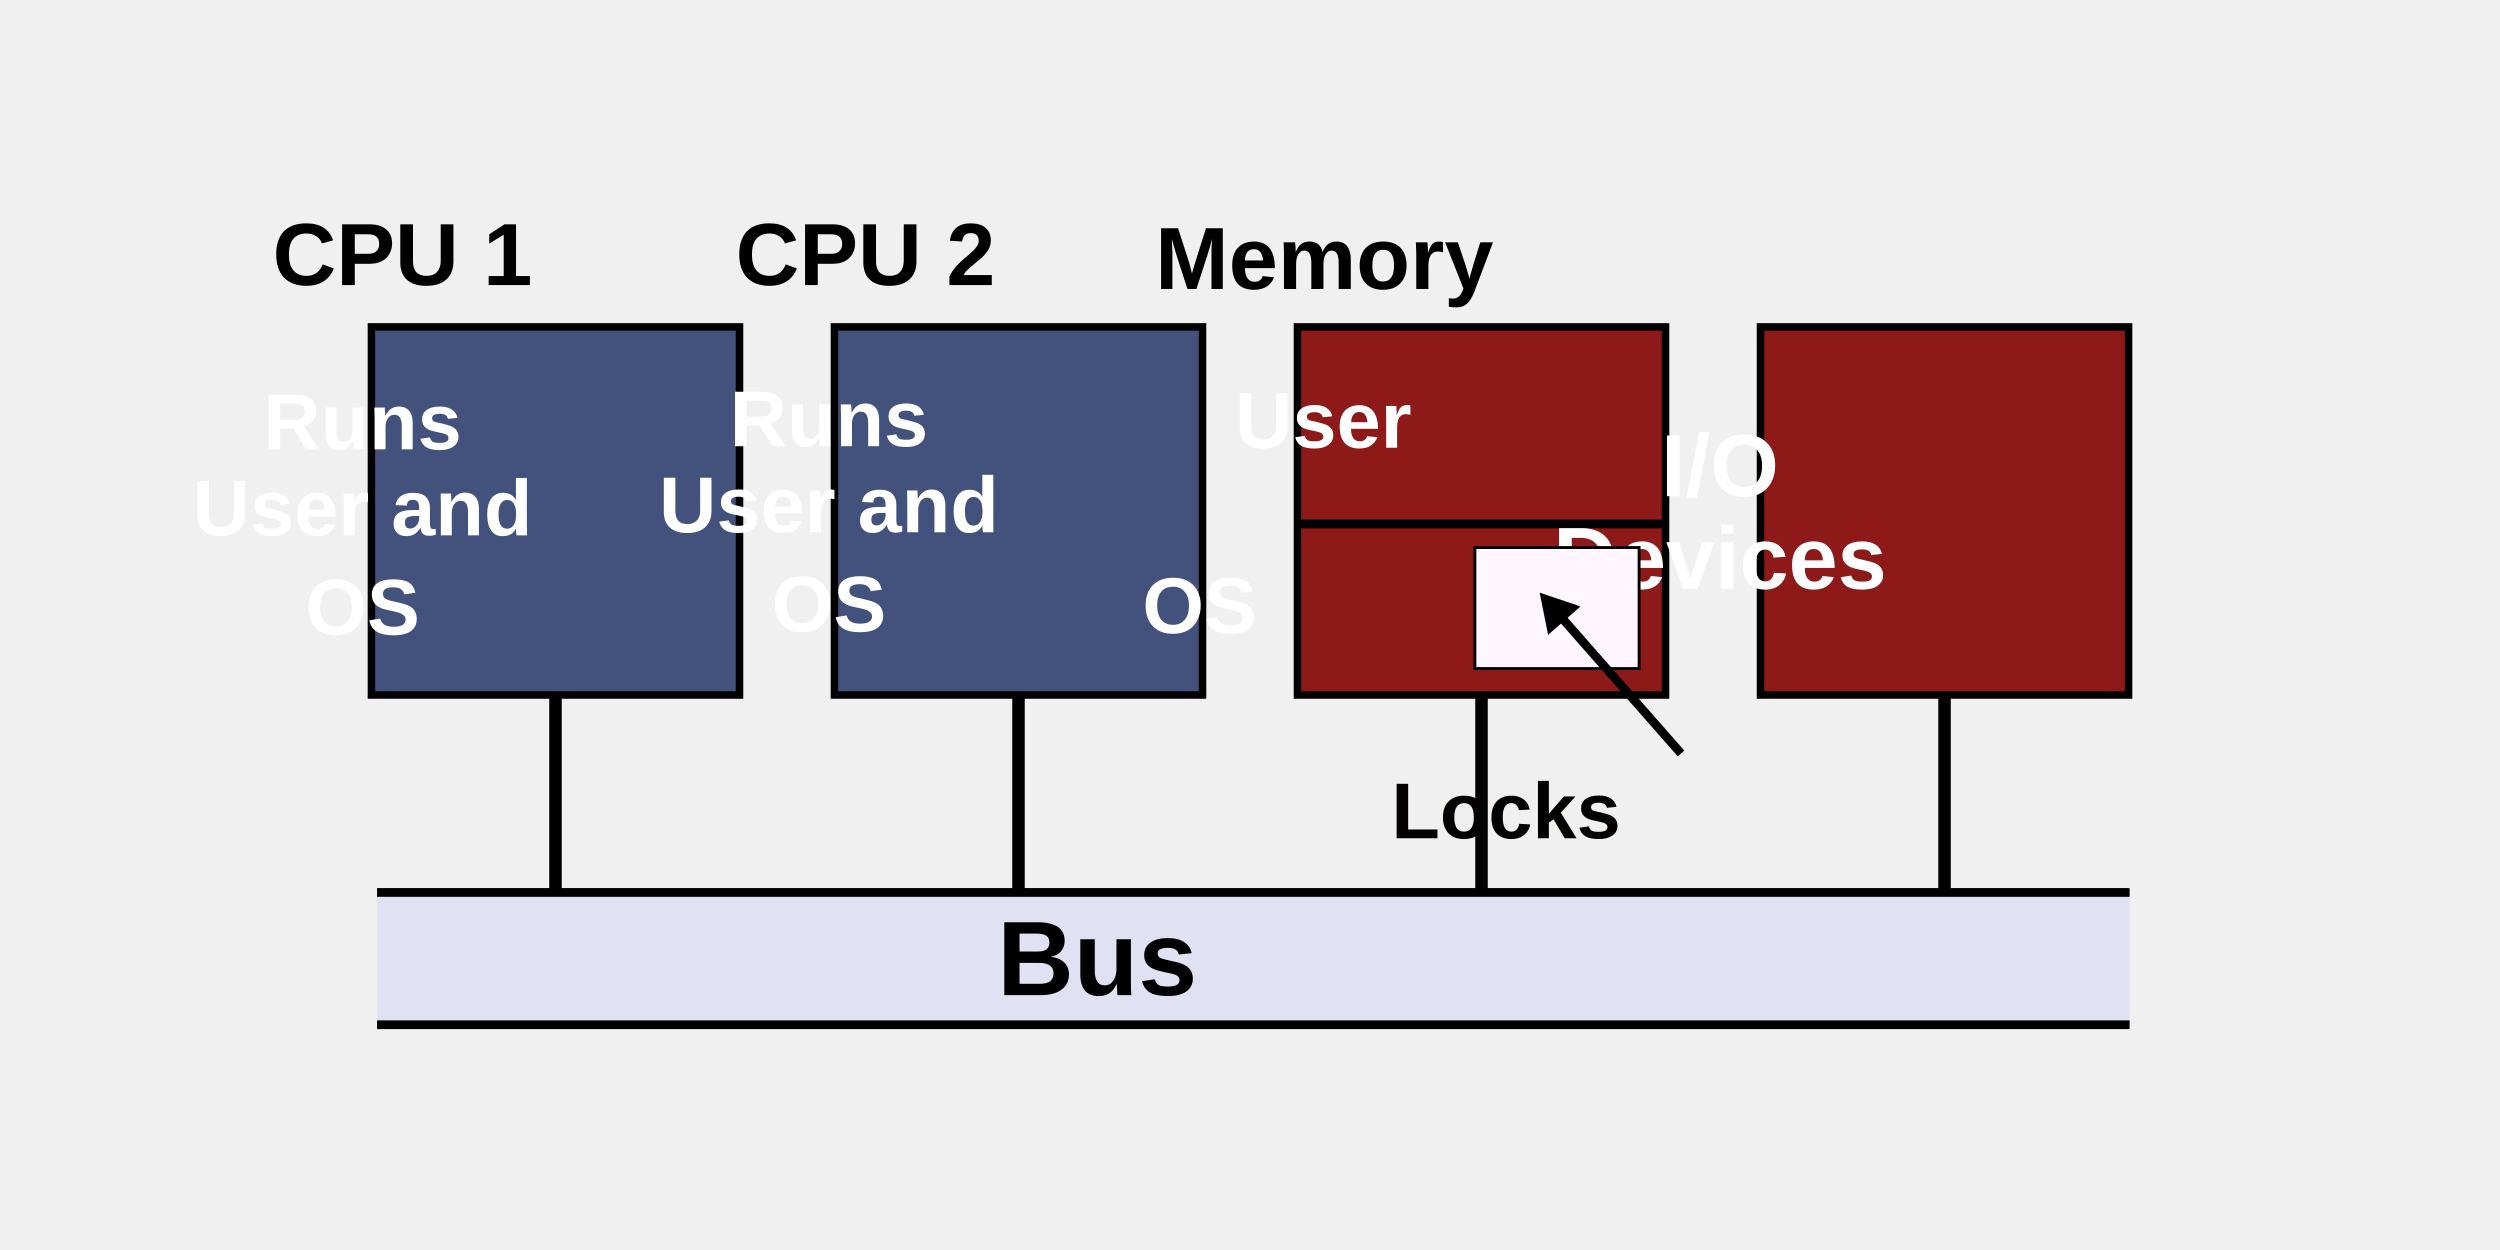
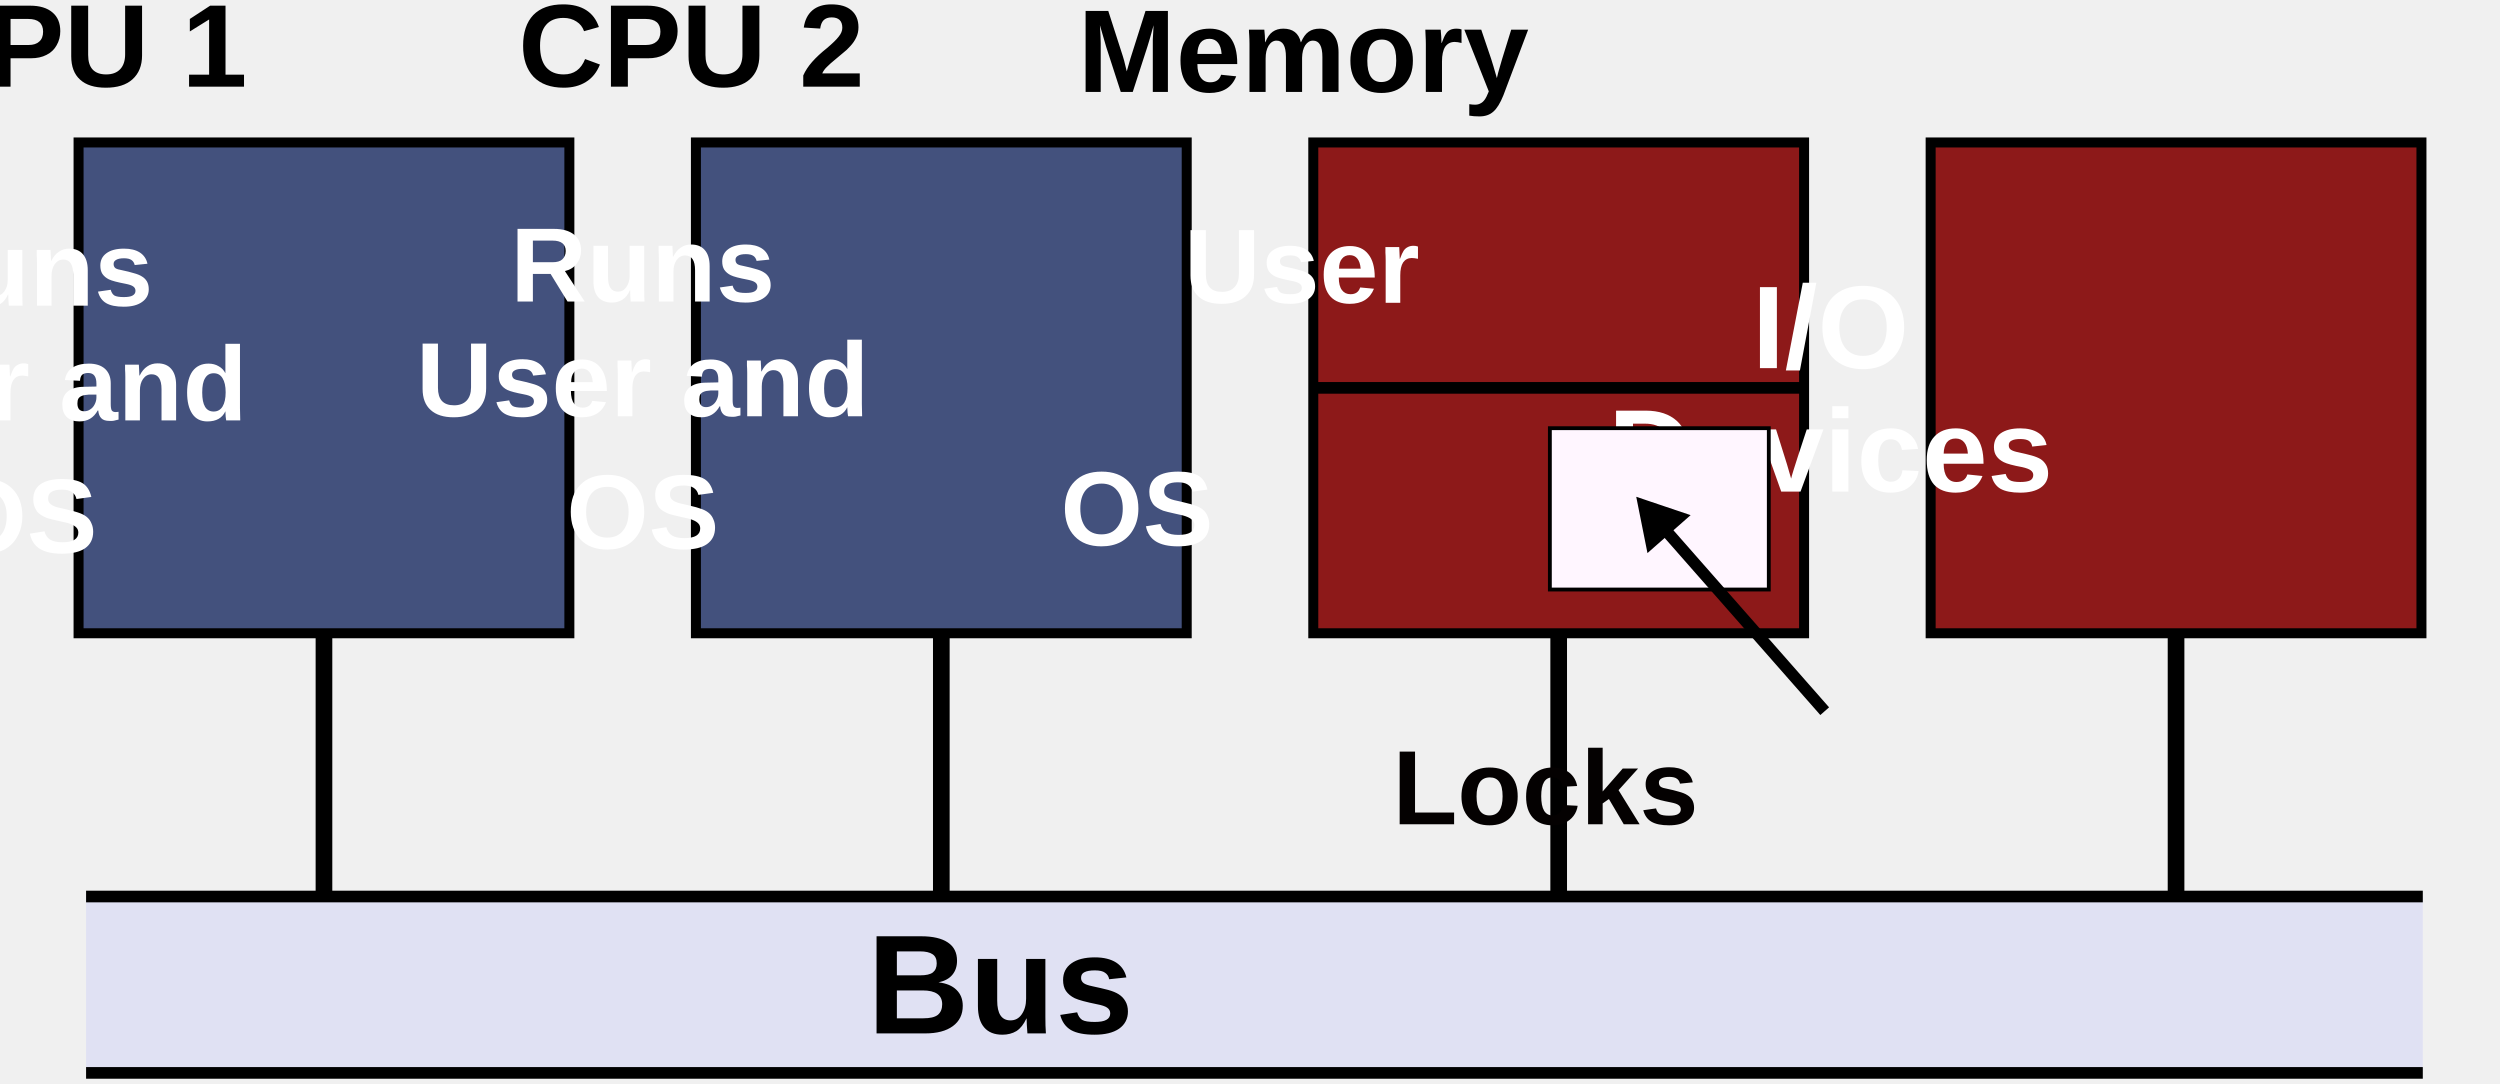
- <svg xmlns="http://www.w3.org/2000/svg" xmlns:ns1="http://www.openswatchbook.org/uri/2009/osb" width="200mm" height="100mm" viewBox="0 0 200 100" version="1.1" id="svg8">
+ <svg xmlns="http://www.w3.org/2000/svg" xmlns:ns1="http://www.openswatchbook.org/uri/2009/osb" width="150mm" height="65mm" viewBox="0 0 150 65" version="1.1" id="svg8">
  <defs id="defs2">
    <marker orient="auto" refY="0" refX="0" id="TriangleInM" style="overflow:visible">
      <path id="path5634" d="M 5.77,0 -2.88,5 V -5 Z" style="fill:#000000;fill-opacity:1;fill-rule:evenodd;stroke:#000000;stroke-width:1pt;stroke-opacity:1" transform="scale(-0.4)" />
    </marker>
    <marker orient="auto" refY="0" refX="0" id="marker16476" style="overflow:visible">
      <path id="path16474" d="M 0,0 5,-5 -12.5,0 5,5 Z" style="fill:#000000;fill-opacity:1;fill-rule:evenodd;stroke:#000000;stroke-width:1pt;stroke-opacity:1" transform="matrix(-0.8,0,0,-0.8,-10,0)" />
    </marker>
    <linearGradient id="linearGradient9526" ns1:paint="solid">
      <stop style="stop-color:#ffffff;stop-opacity:1;" offset="0" id="stop9524" />
    </linearGradient>
    <marker style="overflow:visible" id="marker8080" refX="0" refY="0" orient="auto">
      <path transform="scale(0.8)" style="fill:#000000;fill-opacity:1;fill-rule:evenodd;stroke:#000000;stroke-width:1pt;stroke-opacity:1" d="M 5.77,0 -2.88,5 V -5 Z" id="path8078" />
    </marker>
    <marker style="overflow:visible" id="marker7624" refX="0" refY="0" orient="auto">
      <path transform="scale(0.8)" style="fill:#000000;fill-opacity:1;fill-rule:evenodd;stroke:#000000;stroke-width:1pt;stroke-opacity:1" d="M 5.77,0 -2.88,5 V -5 Z" id="path7622" />
    </marker>
    <marker orient="auto" refY="0" refX="0" id="Arrow2Lend" style="overflow:visible">
      <path id="path5519" style="fill:#000000;fill-opacity:1;fill-rule:evenodd;stroke:#000000;stroke-width:0.625;stroke-linejoin:round;stroke-opacity:1" d="M 8.719,4.034 -2.207,0.016 8.719,-4.002 c -1.745,2.372 -1.735,5.617 -6e-7,8.035 z" transform="matrix(-1.1,0,0,-1.1,-1.1,0)" />
    </marker>
    <marker orient="auto" refY="0" refX="0" id="Arrow1Lstart" style="overflow:visible">
      <path id="path5498" d="M 0,0 5,-5 -12.5,0 5,5 Z" style="fill:#000000;fill-opacity:1;fill-rule:evenodd;stroke:#000000;stroke-width:1pt;stroke-opacity:1" transform="matrix(0.8,0,0,0.8,10,0)" />
    </marker>
    <marker orient="auto" refY="0" refX="0" id="Arrow1Lend" style="overflow:visible">
      <path id="path5501" d="M 0,0 5,-5 -12.5,0 5,5 Z" style="fill:#000000;fill-opacity:1;fill-rule:evenodd;stroke:#000000;stroke-width:1pt;stroke-opacity:1" transform="matrix(-0.8,0,0,-0.8,-10,0)" />
    </marker>
    <linearGradient id="linearGradient4715" ns1:paint="solid">
      <stop style="stop-color:#000000;stop-opacity:1;" offset="0" id="stop4713" />
    </linearGradient>
    <linearGradient id="linearGradient4709" ns1:paint="solid">
      <stop style="stop-color:#000000;stop-opacity:1;" offset="0" id="stop4707" />
    </linearGradient>
    <linearGradient id="linearGradient4703" ns1:paint="solid">
      <stop style="stop-color:#000000;stop-opacity:1;" offset="0" id="stop4701" />
    </linearGradient>
    <linearGradient id="linearGradient4627" ns1:paint="solid">
      <stop style="stop-color:#000000;stop-opacity:1;" offset="0" id="stop4625" />
    </linearGradient>
  </defs>
-   <g id="layer1" transform="translate(0,-197)">
-     <g id="g5816" transform="translate(24.5,-12.5)">
-       <g transform="translate(2.999999,-4.500001)" id="g978">
-         <rect style="fill:#43517d;fill-opacity:1;fill-rule:nonzero;stroke:#000000;stroke-width:0.6;stroke-miterlimit:4;stroke-dasharray:none;stroke-opacity:1" id="rect4659" width="29.448" height="29.448" x="2.214" y="240.153" />
-         <text xml:space="preserve" style="font-style:normal;font-weight:normal;font-size:10.583px;line-height:1.25;font-family:sans-serif;letter-spacing:0px;word-spacing:0px;fill:#000000;fill-opacity:1;stroke:none;stroke-width:0.265" x="17.076" y="236.807" id="text5383">
-           <tspan x="17.076" y="236.807" style="font-style:normal;font-variant:normal;font-weight:bold;font-stretch:normal;font-size:7.056px;font-family:Arial;-inkscape-font-specification:'Arial, Bold';font-variant-ligatures:normal;font-variant-caps:normal;font-variant-numeric:normal;font-feature-settings:normal;text-align:center;writing-mode:lr-tb;text-anchor:middle;fill:#000000;fill-opacity:1;stroke-width:0.265" id="tspan5385">CPU 1</tspan>
-         </text>
-         <rect y="240.153" x="39.255" height="29.448" width="29.448" id="rect9486" style="fill:#43517d;fill-opacity:1;fill-rule:nonzero;stroke:#000000;stroke-width:0.6;stroke-miterlimit:4;stroke-dasharray:none;stroke-opacity:1" />
-         <text id="text9490" y="236.807" x="54.118" style="font-style:normal;font-weight:normal;font-size:10.583px;line-height:1.25;font-family:sans-serif;letter-spacing:0px;word-spacing:0px;fill:#000000;fill-opacity:1;stroke:none;stroke-width:0.265" xml:space="preserve">
-           <tspan id="tspan9488" style="font-style:normal;font-variant:normal;font-weight:bold;font-stretch:normal;font-size:7.056px;font-family:Arial;-inkscape-font-specification:'Arial, Bold';font-variant-ligatures:normal;font-variant-caps:normal;font-variant-numeric:normal;font-feature-settings:normal;text-align:center;writing-mode:lr-tb;text-anchor:middle;fill:#000000;fill-opacity:1;stroke-width:0.265" y="236.807" x="54.118">CPU 2</tspan>
-         </text>
-         <rect style="fill:#8d1919;fill-opacity:1;fill-rule:nonzero;stroke:#000000;stroke-width:0.6;stroke-miterlimit:4;stroke-dasharray:none;stroke-opacity:1" id="rect9492" width="29.448" height="29.448" x="76.297" y="240.153" />
-         <text xml:space="preserve" style="font-style:normal;font-weight:normal;font-size:10.583px;line-height:1.25;font-family:sans-serif;letter-spacing:0px;word-spacing:0px;fill:#000000;fill-opacity:1;stroke:none;stroke-width:0.265" x="90.751" y="249.823" id="text9496">
-           <tspan x="91.632" y="249.823" style="font-style:normal;font-variant:normal;font-weight:bold;font-stretch:normal;font-size:6.35px;font-family:Arial;-inkscape-font-specification:'Arial, Bold';font-variant-ligatures:normal;font-variant-caps:normal;font-variant-numeric:normal;font-feature-settings:normal;text-align:center;writing-mode:lr-tb;text-anchor:middle;fill:#ffffff;fill-opacity:1;stroke-width:0.265" id="tspan16210">User </tspan>
-         </text>
-         <rect style="fill:#e0e1f3;fill-opacity:1;fill-rule:nonzero;stroke:none;stroke-width:0.952;stroke-linecap:butt;stroke-linejoin:miter;stroke-miterlimit:4;stroke-dasharray:none;stroke-opacity:1;paint-order:stroke fill markers" id="rect9512" width="140.202" height="10.465" x="2.665" y="285.396" />
-         <path style="fill:none;stroke:#000000;stroke-width:1;stroke-linecap:butt;stroke-linejoin:miter;stroke-miterlimit:4;stroke-dasharray:none;stroke-opacity:1" d="m 16.938,269.804 v 15.483" id="path9514" />
-         <path id="path9516" d="m 53.979,269.804 v 15.483" style="fill:none;stroke:#000000;stroke-width:1;stroke-linecap:butt;stroke-linejoin:miter;stroke-miterlimit:4;stroke-dasharray:none;stroke-opacity:1" />
-         <path style="fill:none;stroke:#000000;stroke-width:1;stroke-linecap:butt;stroke-linejoin:miter;stroke-miterlimit:4;stroke-dasharray:none;stroke-opacity:1" d="m 91.021,269.804 v 15.483" id="path9518" />
-         <text xml:space="preserve" style="font-style:normal;font-weight:normal;font-size:10.583px;line-height:1.25;font-family:sans-serif;letter-spacing:0px;word-spacing:0px;fill:#000000;fill-opacity:1;stroke:none;stroke-width:0.265" x="72.663" y="293.609" id="text9522">
-           <tspan x="72.663" y="293.609" style="font-style:normal;font-variant:normal;font-weight:bold;font-stretch:normal;font-size:8.467px;font-family:Arial;-inkscape-font-specification:'Arial, Bold';font-variant-ligatures:normal;font-variant-caps:normal;font-variant-numeric:normal;font-feature-settings:normal;text-align:center;writing-mode:lr-tb;text-anchor:middle;fill:#000000;fill-opacity:1;stroke-width:0.265" id="tspan9520">Bus</tspan>
-         </text>
-         <path style="fill:none;stroke:#000000;stroke-width:0.699;stroke-linecap:butt;stroke-linejoin:miter;stroke-miterlimit:4;stroke-dasharray:none;stroke-opacity:1" d="M 2.665,285.396 H 142.868" id="path9532" />
-         <path id="path9534" d="M 2.665,295.979 H 142.868" style="fill:none;stroke:#000000;stroke-width:0.699;stroke-linecap:butt;stroke-linejoin:miter;stroke-miterlimit:4;stroke-dasharray:none;stroke-opacity:1" />
-         <path style="fill:none;stroke:#000000;stroke-width:0.7;stroke-linecap:butt;stroke-linejoin:miter;stroke-miterlimit:4;stroke-dasharray:none;stroke-opacity:1" d="M 105.745,255.916 H 76.135" id="path15730" />
-         <rect y="240.153" x="113.339" height="29.448" width="29.448" id="rect15732" style="fill:#8d1919;fill-opacity:1;fill-rule:nonzero;stroke:#000000;stroke-width:0.6;stroke-miterlimit:4;stroke-dasharray:none;stroke-opacity:1" />
-         <g transform="translate(37.3587,8.868033)" id="g15742">
-           <g id="g15752" transform="translate(0.1085014,1.759365)">
-             <text id="text15736" y="243.072" x="90.513" style="font-style:normal;font-weight:normal;font-size:10.583px;line-height:1.25;font-family:sans-serif;letter-spacing:0px;word-spacing:0px;fill:#000000;fill-opacity:1;stroke:none;stroke-width:0.265" xml:space="preserve">
-               <tspan id="tspan15734" style="font-style:normal;font-variant:normal;font-weight:bold;font-stretch:normal;font-size:7.056px;font-family:Arial;-inkscape-font-specification:'Arial, Bold';font-variant-ligatures:normal;font-variant-caps:normal;font-variant-numeric:normal;font-feature-settings:normal;text-align:center;writing-mode:lr-tb;text-anchor:middle;fill:#ffffff;fill-opacity:1;stroke-width:0.265" y="243.072" x="90.513">I/O</tspan>
+   <g id="layer1" transform="translate(0,-232)">
+     <g id="g490" transform="translate(-25,17.39493)">
+       <g transform="translate(24.5,-12.5)" id="g5816">
+         <g id="g684">
+           <rect y="235.653" x="5.214" height="29.448" width="29.448" id="rect4659" style="fill:#43517d;fill-opacity:1;fill-rule:nonzero;stroke:#000000;stroke-width:0.6;stroke-miterlimit:4;stroke-dasharray:none;stroke-opacity:1" />
+           <text id="text5383" y="232.307" x="20.076" style="font-style:normal;font-weight:normal;font-size:10.583px;line-height:1.25;font-family:sans-serif;letter-spacing:0px;word-spacing:0px;fill:#000000;fill-opacity:1;stroke:none;stroke-width:0.265" xml:space="preserve">
+             <tspan id="tspan5385" style="font-style:normal;font-variant:normal;font-weight:bold;font-stretch:normal;font-size:7.056px;font-family:Arial;-inkscape-font-specification:'Arial, Bold';font-variant-ligatures:normal;font-variant-caps:normal;font-variant-numeric:normal;font-feature-settings:normal;text-align:center;writing-mode:lr-tb;text-anchor:middle;fill:#000000;fill-opacity:1;stroke-width:0.265" y="232.307" x="20.076">CPU 1</tspan>
+           </text>
+           <rect style="fill:#43517d;fill-opacity:1;fill-rule:nonzero;stroke:#000000;stroke-width:0.6;stroke-miterlimit:4;stroke-dasharray:none;stroke-opacity:1" id="rect9486" width="29.448" height="29.448" x="42.255" y="235.653" />
+           <text xml:space="preserve" style="font-style:normal;font-weight:normal;font-size:10.583px;line-height:1.25;font-family:sans-serif;letter-spacing:0px;word-spacing:0px;fill:#000000;fill-opacity:1;stroke:none;stroke-width:0.265" x="57.118" y="232.307" id="text9490">
+             <tspan x="57.118" y="232.307" style="font-style:normal;font-variant:normal;font-weight:bold;font-stretch:normal;font-size:7.056px;font-family:Arial;-inkscape-font-specification:'Arial, Bold';font-variant-ligatures:normal;font-variant-caps:normal;font-variant-numeric:normal;font-feature-settings:normal;text-align:center;writing-mode:lr-tb;text-anchor:middle;fill:#000000;fill-opacity:1;stroke-width:0.265" id="tspan9488">CPU 2</tspan>
+           </text>
+           <rect y="235.653" x="79.297" height="29.448" width="29.448" id="rect9492" style="fill:#8d1919;fill-opacity:1;fill-rule:nonzero;stroke:#000000;stroke-width:0.6;stroke-miterlimit:4;stroke-dasharray:none;stroke-opacity:1" />
+           <text id="text9496" y="245.27" x="93.751" style="font-style:normal;font-weight:normal;font-size:10.583px;line-height:1.25;font-family:sans-serif;letter-spacing:0px;word-spacing:0px;fill:#000000;fill-opacity:1;stroke:none;stroke-width:0.265" xml:space="preserve">
+             <tspan id="tspan16210" style="font-style:normal;font-variant:normal;font-weight:bold;font-stretch:normal;font-size:6.35px;font-family:Arial;-inkscape-font-specification:'Arial, Bold';font-variant-ligatures:normal;font-variant-caps:normal;font-variant-numeric:normal;font-feature-settings:normal;text-align:center;writing-mode:lr-tb;text-anchor:middle;fill:#ffffff;fill-opacity:1;stroke-width:0.265" y="245.27" x="94.632">User </tspan>
+           </text>
+           <rect y="280.896" x="5.665" height="10.465" width="140.202" id="rect9512" style="fill:#e0e1f3;fill-opacity:1;fill-rule:nonzero;stroke:none;stroke-width:0.952;stroke-linecap:butt;stroke-linejoin:miter;stroke-miterlimit:4;stroke-dasharray:none;stroke-opacity:1;paint-order:stroke fill markers" />
+           <path id="path9514" d="m 19.938,265.304 v 15.483" style="fill:none;stroke:#000000;stroke-width:1;stroke-linecap:butt;stroke-linejoin:miter;stroke-miterlimit:4;stroke-dasharray:none;stroke-opacity:1" />
+           <path style="fill:none;stroke:#000000;stroke-width:1;stroke-linecap:butt;stroke-linejoin:miter;stroke-miterlimit:4;stroke-dasharray:none;stroke-opacity:1" d="m 56.979,265.304 v 15.483" id="path9516" />
+           <path id="path9518" d="m 94.021,265.304 v 15.483" style="fill:none;stroke:#000000;stroke-width:1;stroke-linecap:butt;stroke-linejoin:miter;stroke-miterlimit:4;stroke-dasharray:none;stroke-opacity:1" />
+           <text id="text9522" y="289.109" x="75.663" style="font-style:normal;font-weight:normal;font-size:10.583px;line-height:1.25;font-family:sans-serif;letter-spacing:0px;word-spacing:0px;fill:#000000;fill-opacity:1;stroke:none;stroke-width:0.265" xml:space="preserve">
+             <tspan id="tspan9520" style="font-style:normal;font-variant:normal;font-weight:bold;font-stretch:normal;font-size:8.467px;font-family:Arial;-inkscape-font-specification:'Arial, Bold';font-variant-ligatures:normal;font-variant-caps:normal;font-variant-numeric:normal;font-feature-settings:normal;text-align:center;writing-mode:lr-tb;text-anchor:middle;fill:#000000;fill-opacity:1;stroke-width:0.265" y="289.109" x="75.663">Bus</tspan>
+           </text>
+           <path id="path9532" d="M 5.665,280.896 H 145.868" style="fill:none;stroke:#000000;stroke-width:0.699;stroke-linecap:butt;stroke-linejoin:miter;stroke-miterlimit:4;stroke-dasharray:none;stroke-opacity:1" />
+           <path style="fill:none;stroke:#000000;stroke-width:0.699;stroke-linecap:butt;stroke-linejoin:miter;stroke-miterlimit:4;stroke-dasharray:none;stroke-opacity:1" d="M 5.665,291.479 H 145.868" id="path9534" />
+           <path id="path15730" d="M 108.745,250.377 H 79.135" style="fill:none;stroke:#000000;stroke-width:0.7;stroke-linecap:butt;stroke-linejoin:miter;stroke-miterlimit:4;stroke-dasharray:none;stroke-opacity:1" />
+           <rect style="fill:#8d1919;fill-opacity:1;fill-rule:nonzero;stroke:#000000;stroke-width:0.6;stroke-miterlimit:4;stroke-dasharray:none;stroke-opacity:1" id="rect15732" width="29.448" height="29.448" x="116.339" y="235.653" />
+           <g id="g15742" transform="translate(40.35181,4.362864)">
+             <g transform="translate(0.1085014,1.759365)" id="g15752">
+               <text xml:space="preserve" style="font-style:normal;font-weight:normal;font-size:10.583px;line-height:1.25;font-family:sans-serif;letter-spacing:0px;word-spacing:0px;fill:#000000;fill-opacity:1;stroke:none;stroke-width:0.265" x="90.513" y="243.072" id="text15736">
+                 <tspan x="90.513" y="243.072" style="font-style:normal;font-variant:normal;font-weight:bold;font-stretch:normal;font-size:7.056px;font-family:Arial;-inkscape-font-specification:'Arial, Bold';font-variant-ligatures:normal;font-variant-caps:normal;font-variant-numeric:normal;font-feature-settings:normal;text-align:center;writing-mode:lr-tb;text-anchor:middle;fill:#ffffff;fill-opacity:1;stroke-width:0.265" id="tspan15734">I/O</tspan>
+               </text>
+               <text id="text15740" y="250.48" x="90.513" style="font-style:normal;font-weight:normal;font-size:10.583px;line-height:1.25;font-family:sans-serif;letter-spacing:0px;word-spacing:0px;fill:#000000;fill-opacity:1;stroke:none;stroke-width:0.265" xml:space="preserve">
+                 <tspan id="tspan15738" style="font-style:normal;font-variant:normal;font-weight:bold;font-stretch:normal;font-size:7.056px;font-family:Arial;-inkscape-font-specification:'Arial, Bold';font-variant-ligatures:normal;font-variant-caps:normal;font-variant-numeric:normal;font-feature-settings:normal;text-align:center;writing-mode:lr-tb;text-anchor:middle;fill:#ffffff;fill-opacity:1;stroke-width:0.265" y="250.48" x="90.513">Devices</tspan>
+               </text>
+             </g>
+           </g>
+           <path style="fill:none;stroke:#000000;stroke-width:1;stroke-linecap:butt;stroke-linejoin:miter;stroke-miterlimit:4;stroke-dasharray:none;stroke-opacity:1" d="m 131.063,265.304 v 15.483" id="path15744" />
+           <text xml:space="preserve" style="font-style:normal;font-weight:normal;font-size:10.583px;line-height:1.25;font-family:sans-serif;letter-spacing:0px;word-spacing:0px;fill:#000000;fill-opacity:1;stroke:none;stroke-width:0.265" x="93.83" y="232.623" id="text15760">
+             <tspan x="93.83" y="232.623" style="font-style:normal;font-variant:normal;font-weight:bold;font-stretch:normal;font-size:7.056px;font-family:Arial;-inkscape-font-specification:'Arial, Bold';font-variant-ligatures:normal;font-variant-caps:normal;font-variant-numeric:normal;font-feature-settings:normal;text-align:center;writing-mode:lr-tb;text-anchor:middle;fill:#000000;fill-opacity:1;stroke-width:0.265" id="tspan15758">Memory</tspan>
+           </text>
+           <g transform="translate(2.999999,-4.500001)" id="g16438">
+             <text xml:space="preserve" style="font-style:normal;font-weight:normal;font-size:10.583px;line-height:1.25;font-family:sans-serif;letter-spacing:0px;word-spacing:0px;fill:#000000;fill-opacity:1;stroke:none;stroke-width:0.265" x="16.641" y="249.949" id="text15714">
+               <tspan x="16.641" y="249.949" style="font-style:normal;font-variant:normal;font-weight:bold;font-stretch:normal;font-size:6.35px;font-family:Arial;-inkscape-font-specification:'Arial, Bold';font-variant-ligatures:normal;font-variant-caps:normal;font-variant-numeric:normal;font-feature-settings:normal;text-align:center;writing-mode:lr-tb;text-anchor:middle;fill:#ffffff;fill-opacity:1;stroke-width:0.265" id="tspan15712">Runs</tspan>
            </text>
-             <text xml:space="preserve" style="font-style:normal;font-weight:normal;font-size:10.583px;line-height:1.25;font-family:sans-serif;letter-spacing:0px;word-spacing:0px;fill:#000000;fill-opacity:1;stroke:none;stroke-width:0.265" x="90.513" y="250.48" id="text15740">
-               <tspan x="90.513" y="250.48" style="font-style:normal;font-variant:normal;font-weight:bold;font-stretch:normal;font-size:7.056px;font-family:Arial;-inkscape-font-specification:'Arial, Bold';font-variant-ligatures:normal;font-variant-caps:normal;font-variant-numeric:normal;font-feature-settings:normal;text-align:center;writing-mode:lr-tb;text-anchor:middle;fill:#ffffff;fill-opacity:1;stroke-width:0.265" id="tspan15738">Devices</tspan>
+             <text id="text15718" y="256.828" x="16.641" style="font-style:normal;font-weight:normal;font-size:10.583px;line-height:1.25;font-family:sans-serif;letter-spacing:0px;word-spacing:0px;fill:#000000;fill-opacity:1;stroke:none;stroke-width:0.265" xml:space="preserve">
+               <tspan id="tspan15716" style="font-style:normal;font-variant:normal;font-weight:bold;font-stretch:normal;font-size:6.35px;font-family:Arial;-inkscape-font-specification:'Arial, Bold';font-variant-ligatures:normal;font-variant-caps:normal;font-variant-numeric:normal;font-feature-settings:normal;text-align:center;writing-mode:lr-tb;text-anchor:middle;fill:#ffffff;fill-opacity:1;stroke-width:0.265" y="256.828" x="16.641">User and</tspan>
+             </text>
+             <text xml:space="preserve" style="font-style:normal;font-weight:normal;font-size:10.583px;line-height:1.25;font-family:sans-serif;letter-spacing:0px;word-spacing:0px;fill:#000000;fill-opacity:1;stroke:none;stroke-width:0.265" x="16.641" y="264.765" id="text16188">
+               <tspan x="16.641" y="264.765" style="font-style:normal;font-variant:normal;font-weight:bold;font-stretch:normal;font-size:6.35px;font-family:Arial;-inkscape-font-specification:'Arial, Bold';font-variant-ligatures:normal;font-variant-caps:normal;font-variant-numeric:normal;font-feature-settings:normal;text-align:center;writing-mode:lr-tb;text-anchor:middle;fill:#ffffff;fill-opacity:1;stroke-width:0.265" id="tspan16186">OS</tspan>
            </text>
          </g>
+           <g id="g16228" transform="translate(-3.693133,8.940958)">
+             <text id="text16222" y="250.882" x="90.3" style="font-style:normal;font-weight:normal;font-size:10.583px;line-height:1.25;font-family:sans-serif;letter-spacing:0px;word-spacing:0px;fill:#000000;fill-opacity:1;stroke:none;stroke-width:0.265" xml:space="preserve">
+               <tspan id="tspan16220" style="font-style:normal;font-variant:normal;font-weight:bold;font-stretch:normal;font-size:6.35px;font-family:Arial;-inkscape-font-specification:'Arial, Bold';font-variant-ligatures:normal;font-variant-caps:normal;font-variant-numeric:normal;font-feature-settings:normal;text-align:center;writing-mode:lr-tb;text-anchor:middle;fill:#ffffff;fill-opacity:1;stroke-width:0.265" y="250.882" x="91.181">OS </tspan>
+             </text>
+           </g>
+           <g transform="translate(40.31314,-4.748047)" id="g16452">
+             <text id="text16442" y="249.949" x="16.641" style="font-style:normal;font-weight:normal;font-size:10.583px;line-height:1.25;font-family:sans-serif;letter-spacing:0px;word-spacing:0px;fill:#000000;fill-opacity:1;stroke:none;stroke-width:0.265" xml:space="preserve">
+               <tspan id="tspan16440" style="font-style:normal;font-variant:normal;font-weight:bold;font-stretch:normal;font-size:6.35px;font-family:Arial;-inkscape-font-specification:'Arial, Bold';font-variant-ligatures:normal;font-variant-caps:normal;font-variant-numeric:normal;font-feature-settings:normal;text-align:center;writing-mode:lr-tb;text-anchor:middle;fill:#ffffff;fill-opacity:1;stroke-width:0.265" y="249.949" x="16.641">Runs</tspan>
+             </text>
+             <text xml:space="preserve" style="font-style:normal;font-weight:normal;font-size:10.583px;line-height:1.25;font-family:sans-serif;letter-spacing:0px;word-spacing:0px;fill:#000000;fill-opacity:1;stroke:none;stroke-width:0.265" x="16.641" y="256.828" id="text16446">
+               <tspan x="16.641" y="256.828" style="font-style:normal;font-variant:normal;font-weight:bold;font-stretch:normal;font-size:6.35px;font-family:Arial;-inkscape-font-specification:'Arial, Bold';font-variant-ligatures:normal;font-variant-caps:normal;font-variant-numeric:normal;font-feature-settings:normal;text-align:center;writing-mode:lr-tb;text-anchor:middle;fill:#ffffff;fill-opacity:1;stroke-width:0.265" id="tspan16444">User and</tspan>
+             </text>
+             <text id="text16450" y="264.765" x="16.641" style="font-style:normal;font-weight:normal;font-size:10.583px;line-height:1.25;font-family:sans-serif;letter-spacing:0px;word-spacing:0px;fill:#000000;fill-opacity:1;stroke:none;stroke-width:0.265" xml:space="preserve">
+               <tspan id="tspan16448" style="font-style:normal;font-variant:normal;font-weight:bold;font-stretch:normal;font-size:6.35px;font-family:Arial;-inkscape-font-specification:'Arial, Bold';font-variant-ligatures:normal;font-variant-caps:normal;font-variant-numeric:normal;font-feature-settings:normal;text-align:center;writing-mode:lr-tb;text-anchor:middle;fill:#ffffff;fill-opacity:1;stroke-width:0.265" y="264.765" x="16.641">OS</tspan>
+             </text>
+           </g>
+           <rect style="fill:#fff6ff;fill-opacity:1;fill-rule:nonzero;stroke:#000000;stroke-width:0.23;stroke-miterlimit:4;stroke-dasharray:none;stroke-opacity:1" id="rect16464" width="13.136" height="9.681" x="93.492" y="252.796" />
+           <g id="g16470" transform="translate(20.82005,25.67902)" style="fill:#040101;fill-opacity:1">
+             <text id="text16468" y="250.882" x="90.3" style="font-style:normal;font-weight:normal;font-size:10.583px;line-height:1.25;font-family:sans-serif;letter-spacing:0px;word-spacing:0px;fill:#040101;fill-opacity:1;stroke:none;stroke-width:0.265" xml:space="preserve">
+               <tspan id="tspan16466" style="font-style:normal;font-variant:normal;font-weight:bold;font-stretch:normal;font-size:6.35px;font-family:Arial;-inkscape-font-specification:'Arial, Bold';font-variant-ligatures:normal;font-variant-caps:normal;font-variant-numeric:normal;font-feature-settings:normal;text-align:center;writing-mode:lr-tb;text-anchor:middle;fill:#040101;fill-opacity:1;stroke-width:0.265" y="250.882" x="90.3">Locks</tspan>
+             </text>
+           </g>
+           <path style="fill:none;stroke:#000000;stroke-width:0.7;stroke-linecap:butt;stroke-linejoin:miter;stroke-miterlimit:4;stroke-dasharray:none;stroke-opacity:1;marker-start:url(#TriangleInM)" d="m 99.987,258.406 9.995,11.37" id="path16472" />
        </g>
-         <path id="path15744" d="m 128.063,269.804 v 15.483" style="fill:none;stroke:#000000;stroke-width:1;stroke-linecap:butt;stroke-linejoin:miter;stroke-miterlimit:4;stroke-dasharray:none;stroke-opacity:1" />
-         <text id="text15760" y="237.123" x="90.83" style="font-style:normal;font-weight:normal;font-size:10.583px;line-height:1.25;font-family:sans-serif;letter-spacing:0px;word-spacing:0px;fill:#000000;fill-opacity:1;stroke:none;stroke-width:0.265" xml:space="preserve">
-           <tspan id="tspan15758" style="font-style:normal;font-variant:normal;font-weight:bold;font-stretch:normal;font-size:7.056px;font-family:Arial;-inkscape-font-specification:'Arial, Bold';font-variant-ligatures:normal;font-variant-caps:normal;font-variant-numeric:normal;font-feature-settings:normal;text-align:center;writing-mode:lr-tb;text-anchor:middle;fill:#000000;fill-opacity:1;stroke-width:0.265" y="237.123" x="90.83">Memory</tspan>
-         </text>
-         <g id="g16438">
-           <text id="text15714" y="249.949" x="16.641" style="font-style:normal;font-weight:normal;font-size:10.583px;line-height:1.25;font-family:sans-serif;letter-spacing:0px;word-spacing:0px;fill:#000000;fill-opacity:1;stroke:none;stroke-width:0.265" xml:space="preserve">
-             <tspan id="tspan15712" style="font-style:normal;font-variant:normal;font-weight:bold;font-stretch:normal;font-size:6.35px;font-family:Arial;-inkscape-font-specification:'Arial, Bold';font-variant-ligatures:normal;font-variant-caps:normal;font-variant-numeric:normal;font-feature-settings:normal;text-align:center;writing-mode:lr-tb;text-anchor:middle;fill:#ffffff;fill-opacity:1;stroke-width:0.265" y="249.949" x="16.641">Runs</tspan>
-           </text>
-           <text xml:space="preserve" style="font-style:normal;font-weight:normal;font-size:10.583px;line-height:1.25;font-family:sans-serif;letter-spacing:0px;word-spacing:0px;fill:#000000;fill-opacity:1;stroke:none;stroke-width:0.265" x="16.641" y="256.828" id="text15718">
-             <tspan x="16.641" y="256.828" style="font-style:normal;font-variant:normal;font-weight:bold;font-stretch:normal;font-size:6.35px;font-family:Arial;-inkscape-font-specification:'Arial, Bold';font-variant-ligatures:normal;font-variant-caps:normal;font-variant-numeric:normal;font-feature-settings:normal;text-align:center;writing-mode:lr-tb;text-anchor:middle;fill:#ffffff;fill-opacity:1;stroke-width:0.265" id="tspan15716">User and</tspan>
-           </text>
-           <text id="text16188" y="264.765" x="16.641" style="font-style:normal;font-weight:normal;font-size:10.583px;line-height:1.25;font-family:sans-serif;letter-spacing:0px;word-spacing:0px;fill:#000000;fill-opacity:1;stroke:none;stroke-width:0.265" xml:space="preserve">
-             <tspan id="tspan16186" style="font-style:normal;font-variant:normal;font-weight:bold;font-stretch:normal;font-size:6.35px;font-family:Arial;-inkscape-font-specification:'Arial, Bold';font-variant-ligatures:normal;font-variant-caps:normal;font-variant-numeric:normal;font-feature-settings:normal;text-align:center;writing-mode:lr-tb;text-anchor:middle;fill:#ffffff;fill-opacity:1;stroke-width:0.265" y="264.765" x="16.641">OS</tspan>
-           </text>
-         </g>
-         <g transform="translate(-6.693132,13.75833)" id="g16228">
-           <text xml:space="preserve" style="font-style:normal;font-weight:normal;font-size:10.583px;line-height:1.25;font-family:sans-serif;letter-spacing:0px;word-spacing:0px;fill:#000000;fill-opacity:1;stroke:none;stroke-width:0.265" x="90.3" y="250.882" id="text16222">
-             <tspan x="91.181" y="250.882" style="font-style:normal;font-variant:normal;font-weight:bold;font-stretch:normal;font-size:6.35px;font-family:Arial;-inkscape-font-specification:'Arial, Bold';font-variant-ligatures:normal;font-variant-caps:normal;font-variant-numeric:normal;font-feature-settings:normal;text-align:center;writing-mode:lr-tb;text-anchor:middle;fill:#ffffff;fill-opacity:1;stroke-width:0.265" id="tspan16220">OS </tspan>
-           </text>
-         </g>
-         <g id="g16452" transform="translate(37.31314,-0.248045)">
-           <text xml:space="preserve" style="font-style:normal;font-weight:normal;font-size:10.583px;line-height:1.25;font-family:sans-serif;letter-spacing:0px;word-spacing:0px;fill:#000000;fill-opacity:1;stroke:none;stroke-width:0.265" x="16.641" y="249.949" id="text16442">
-             <tspan x="16.641" y="249.949" style="font-style:normal;font-variant:normal;font-weight:bold;font-stretch:normal;font-size:6.35px;font-family:Arial;-inkscape-font-specification:'Arial, Bold';font-variant-ligatures:normal;font-variant-caps:normal;font-variant-numeric:normal;font-feature-settings:normal;text-align:center;writing-mode:lr-tb;text-anchor:middle;fill:#ffffff;fill-opacity:1;stroke-width:0.265" id="tspan16440">Runs</tspan>
-           </text>
-           <text id="text16446" y="256.828" x="16.641" style="font-style:normal;font-weight:normal;font-size:10.583px;line-height:1.25;font-family:sans-serif;letter-spacing:0px;word-spacing:0px;fill:#000000;fill-opacity:1;stroke:none;stroke-width:0.265" xml:space="preserve">
-             <tspan id="tspan16444" style="font-style:normal;font-variant:normal;font-weight:bold;font-stretch:normal;font-size:6.35px;font-family:Arial;-inkscape-font-specification:'Arial, Bold';font-variant-ligatures:normal;font-variant-caps:normal;font-variant-numeric:normal;font-feature-settings:normal;text-align:center;writing-mode:lr-tb;text-anchor:middle;fill:#ffffff;fill-opacity:1;stroke-width:0.265" y="256.828" x="16.641">User and</tspan>
-           </text>
-           <text xml:space="preserve" style="font-style:normal;font-weight:normal;font-size:10.583px;line-height:1.25;font-family:sans-serif;letter-spacing:0px;word-spacing:0px;fill:#000000;fill-opacity:1;stroke:none;stroke-width:0.265" x="16.641" y="264.765" id="text16450">
-             <tspan x="16.641" y="264.765" style="font-style:normal;font-variant:normal;font-weight:bold;font-stretch:normal;font-size:6.35px;font-family:Arial;-inkscape-font-specification:'Arial, Bold';font-variant-ligatures:normal;font-variant-caps:normal;font-variant-numeric:normal;font-feature-settings:normal;text-align:center;writing-mode:lr-tb;text-anchor:middle;fill:#ffffff;fill-opacity:1;stroke-width:0.265" id="tspan16448">OS</tspan>
-           </text>
-         </g>
-         <rect y="257.803" x="90.492" height="9.681" width="13.136" id="rect16464" style="fill:#fff6ff;fill-opacity:1;fill-rule:nonzero;stroke:#000000;stroke-width:0.23;stroke-miterlimit:4;stroke-dasharray:none;stroke-opacity:1" />
-         <g style="fill:#040101;fill-opacity:1" transform="translate(17.82005,30.17902)" id="g16470">
-           <text xml:space="preserve" style="font-style:normal;font-weight:normal;font-size:10.583px;line-height:1.25;font-family:sans-serif;letter-spacing:0px;word-spacing:0px;fill:#040101;fill-opacity:1;stroke:none;stroke-width:0.265" x="90.3" y="250.882" id="text16468">
-             <tspan x="90.3" y="250.882" style="font-style:normal;font-variant:normal;font-weight:bold;font-stretch:normal;font-size:6.35px;font-family:Arial;-inkscape-font-specification:'Arial, Bold';font-variant-ligatures:normal;font-variant-caps:normal;font-variant-numeric:normal;font-feature-settings:normal;text-align:center;writing-mode:lr-tb;text-anchor:middle;fill:#040101;fill-opacity:1;stroke-width:0.265" id="tspan16466">Locks</tspan>
-           </text>
-         </g>
-         <path id="path16472" d="m 96.987,262.906 9.995,11.37" style="fill:none;stroke:#000000;stroke-width:0.7;stroke-linecap:butt;stroke-linejoin:miter;stroke-miterlimit:4;stroke-dasharray:none;stroke-opacity:1;marker-start:url(#TriangleInM)" />
      </g>
    </g>
  </g>
</svg>
